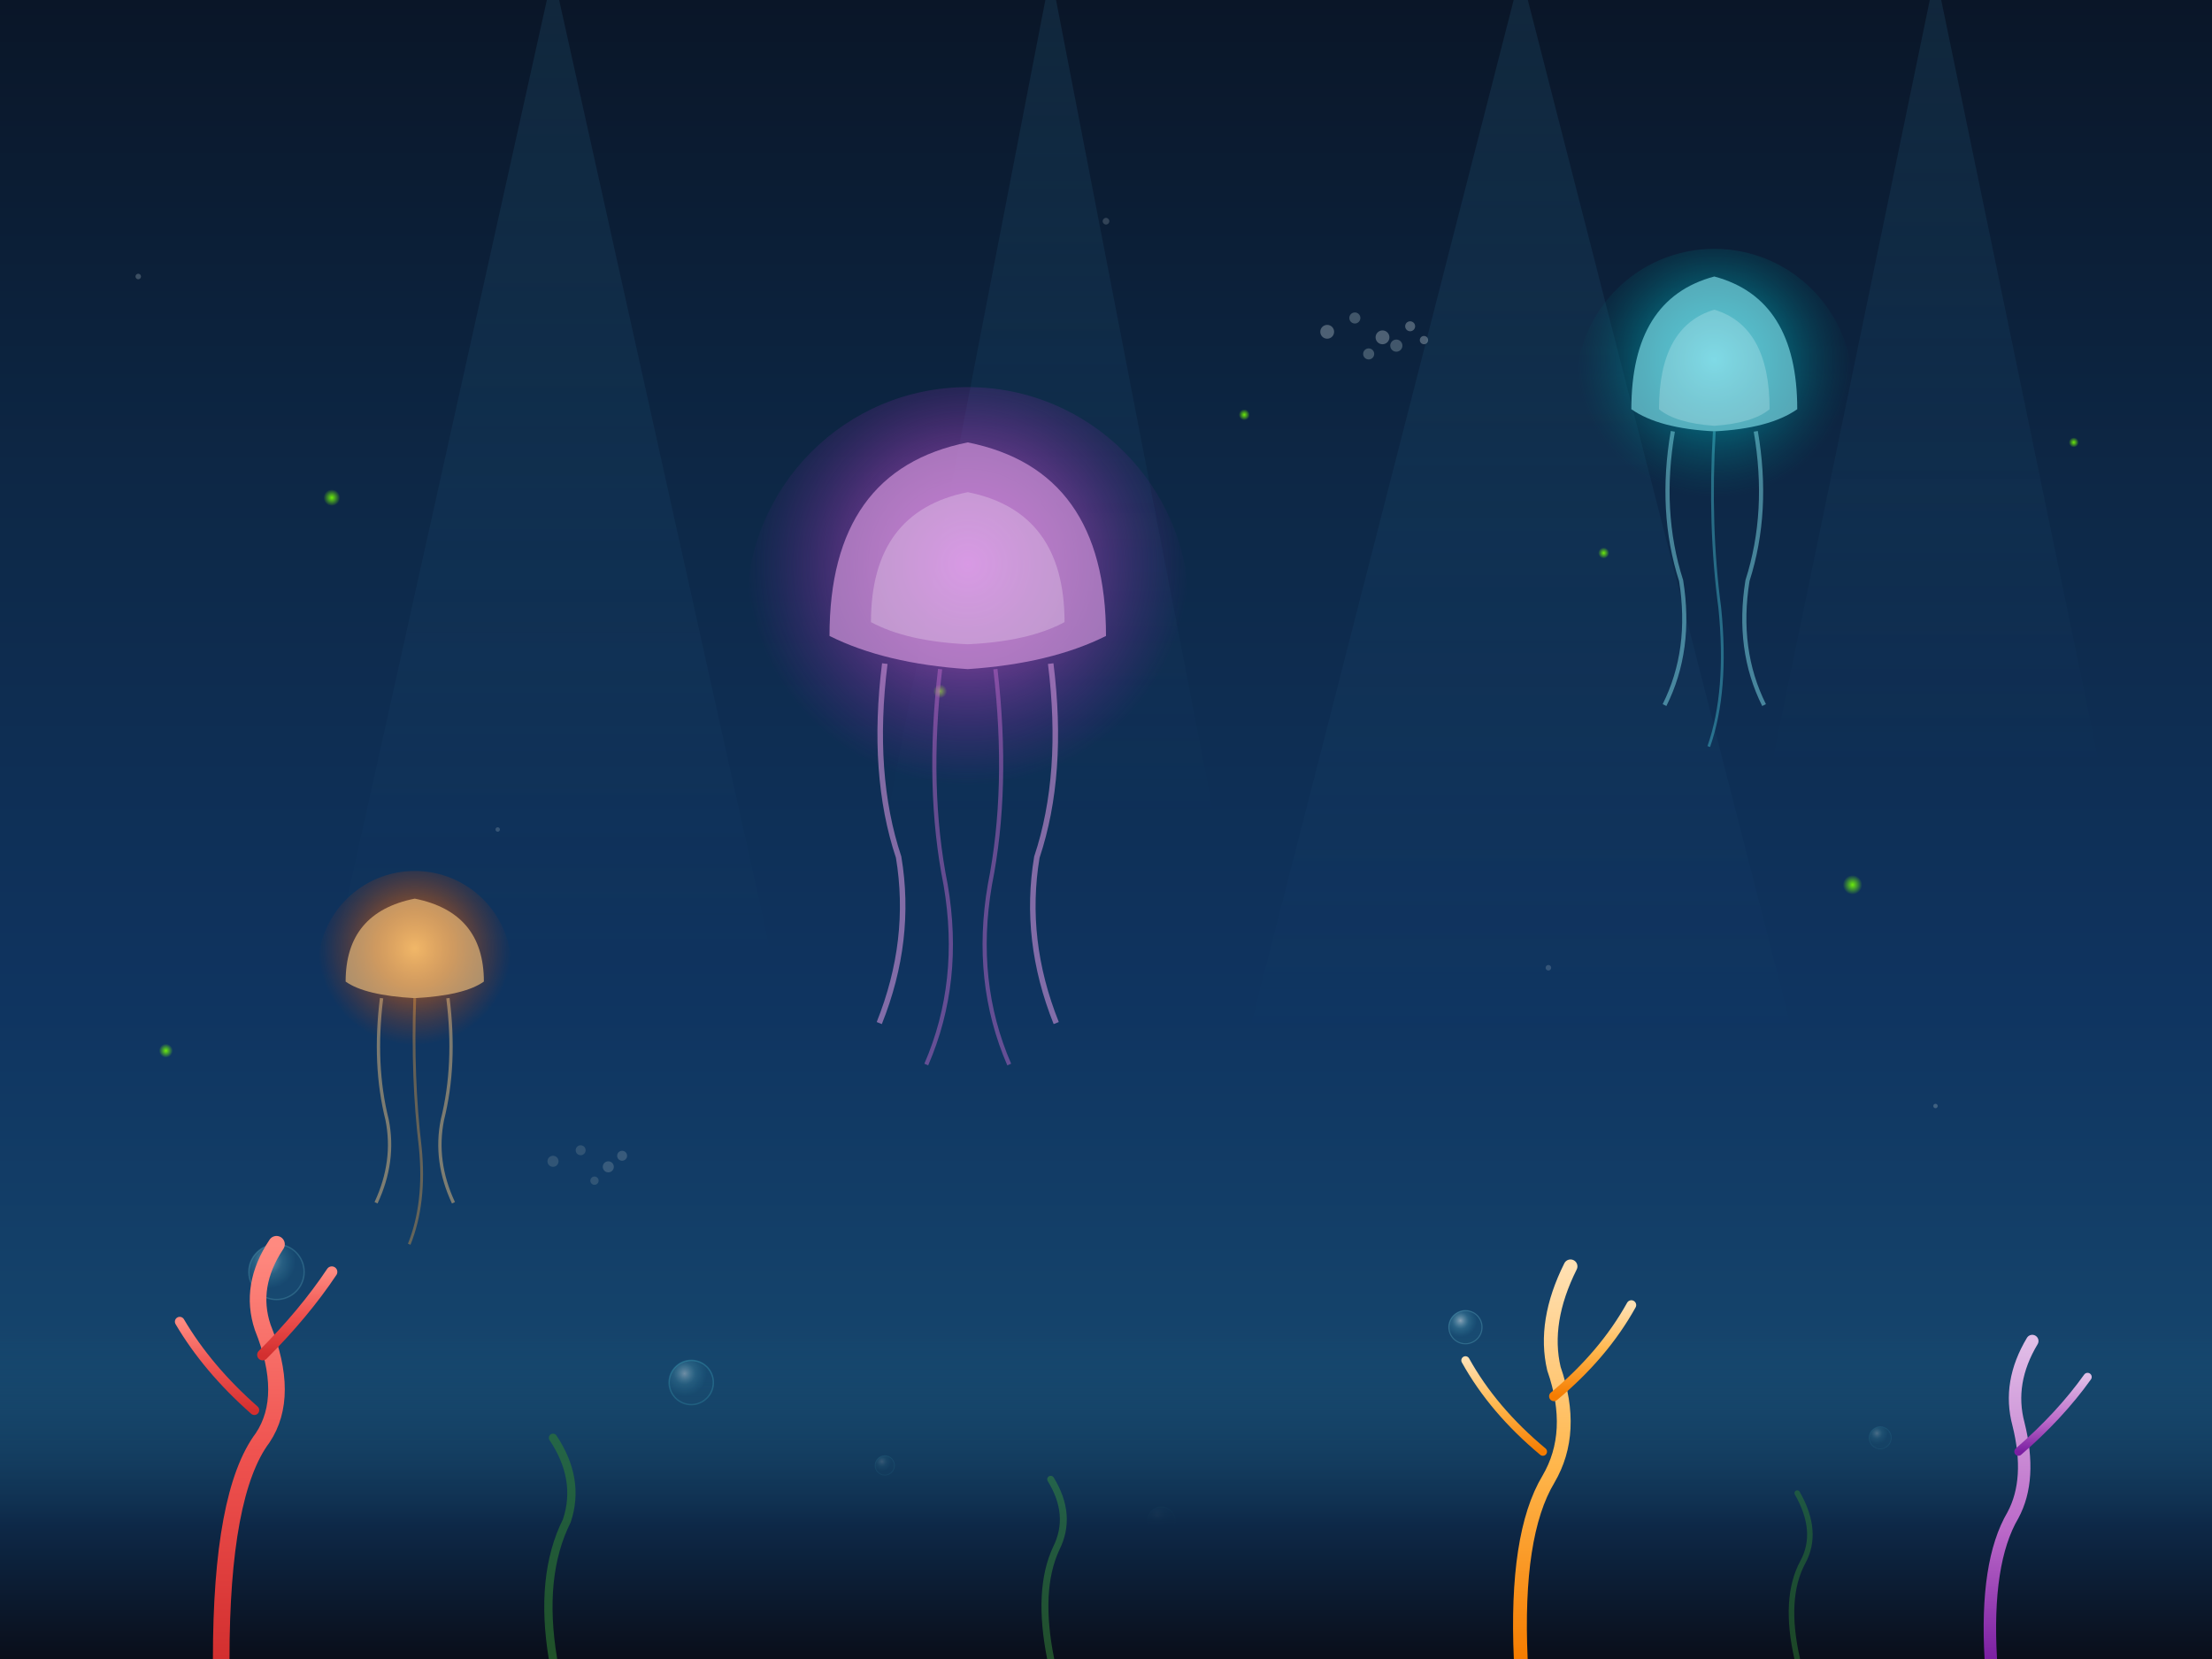
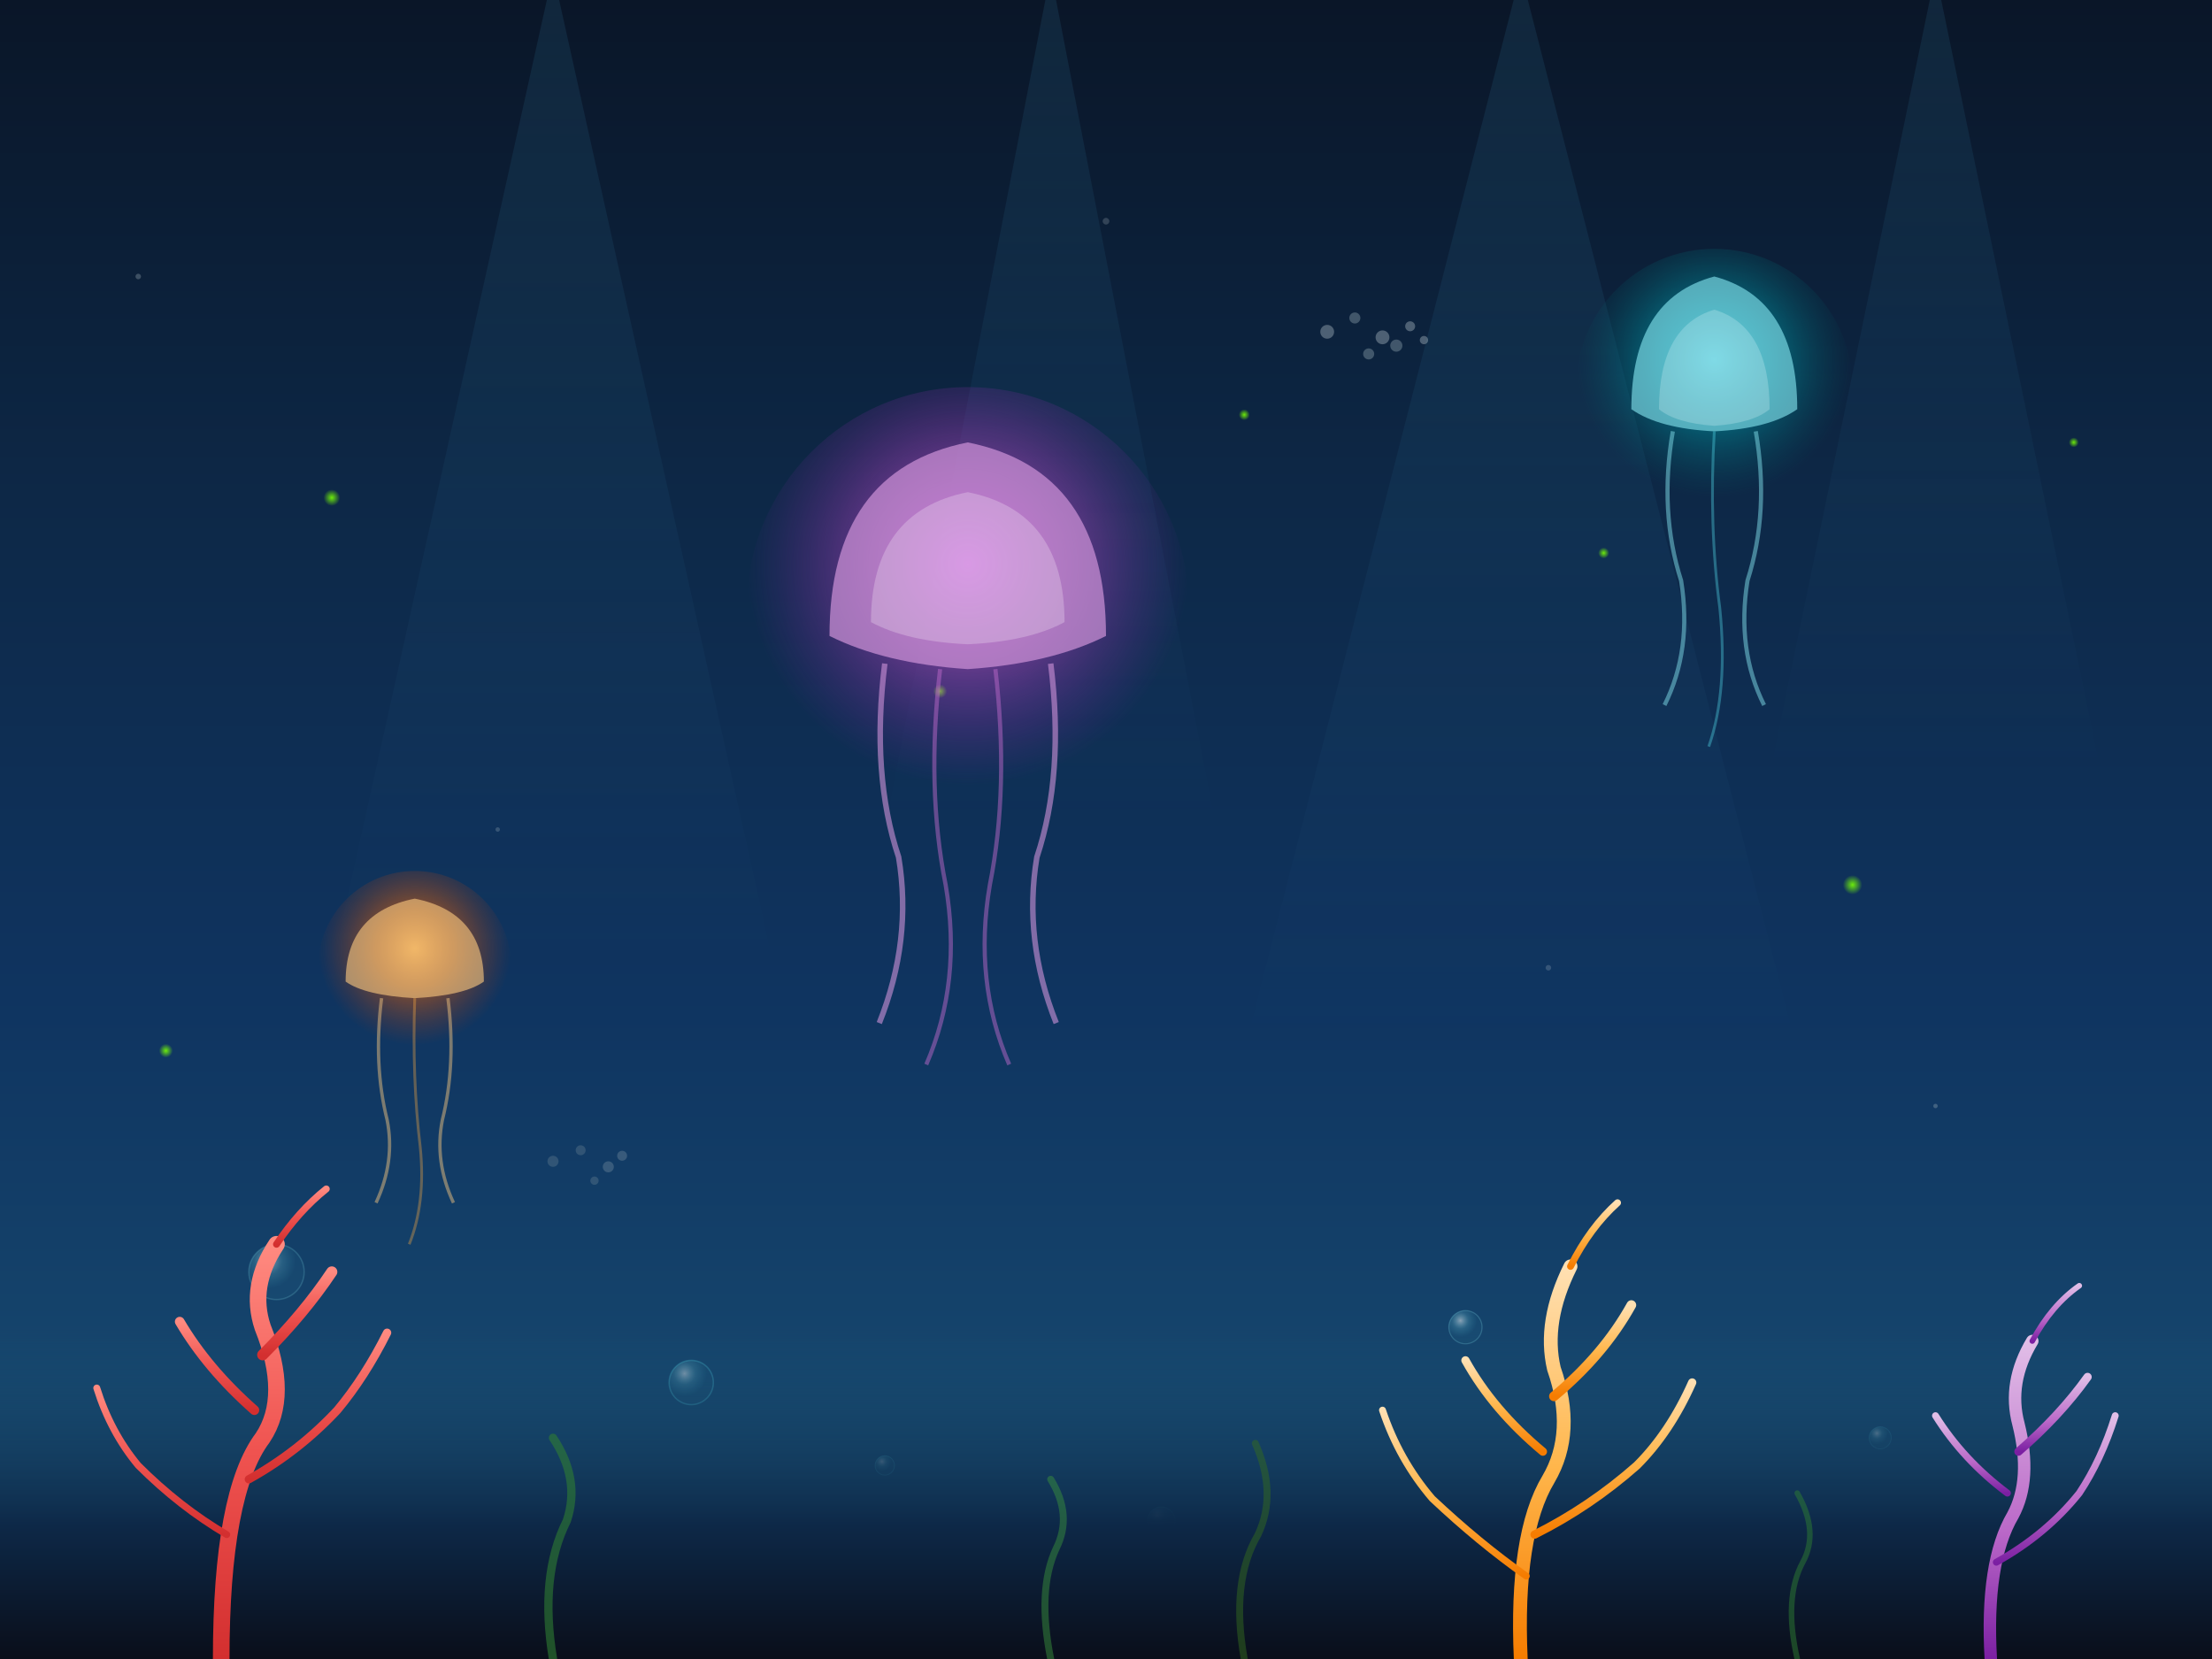
<svg xmlns="http://www.w3.org/2000/svg" viewBox="0 0 800 600" width="800" height="600">
  <defs>
    <linearGradient id="ocean_bg" x1="0" y1="0" x2="0" y2="1">
      <stop offset="0%" stop-color="#0a1628" />
      <stop offset="30%" stop-color="#0d2847" />
      <stop offset="60%" stop-color="#0f3460" />
      <stop offset="100%" stop-color="#1a5276" />
    </linearGradient>
    <linearGradient id="ray" x1="0.5" y1="0" x2="0.5" y2="1">
      <stop offset="0%" stop-color="#4fc3f7" stop-opacity="0.25" />
      <stop offset="100%" stop-color="#4fc3f7" stop-opacity="0.0" />
    </linearGradient>
    <radialGradient id="jelly_glow1" cx="0.5" cy="0.4" r="0.5">
      <stop offset="0%" stop-color="#e040fb" stop-opacity="0.9" />
      <stop offset="40%" stop-color="#ab47bc" stop-opacity="0.6" />
      <stop offset="100%" stop-color="#7b1fa2" stop-opacity="0.0" />
    </radialGradient>
    <radialGradient id="jelly_glow2" cx="0.5" cy="0.4" r="0.5">
      <stop offset="0%" stop-color="#26c6da" stop-opacity="0.9" />
      <stop offset="40%" stop-color="#0097a7" stop-opacity="0.6" />
      <stop offset="100%" stop-color="#006064" stop-opacity="0.0" />
    </radialGradient>
    <radialGradient id="jelly_glow3" cx="0.5" cy="0.4" r="0.5">
      <stop offset="0%" stop-color="#ffab40" stop-opacity="0.85" />
      <stop offset="40%" stop-color="#ff6d00" stop-opacity="0.5" />
      <stop offset="100%" stop-color="#bf360c" stop-opacity="0.0" />
    </radialGradient>
    <radialGradient id="bubble" cx="0.35" cy="0.3" r="0.5">
      <stop offset="0%" stop-color="#ffffff" stop-opacity="0.5" />
      <stop offset="50%" stop-color="#80deea" stop-opacity="0.2" />
      <stop offset="100%" stop-color="#4dd0e1" stop-opacity="0.05" />
    </radialGradient>
    <radialGradient id="plankton" cx="0.5" cy="0.5" r="0.5">
      <stop offset="0%" stop-color="#76ff03" stop-opacity="0.9" />
      <stop offset="100%" stop-color="#76ff03" stop-opacity="0.0" />
    </radialGradient>
    <linearGradient id="coral1" x1="0" y1="1" x2="0" y2="0">
      <stop offset="0%" stop-color="#d32f2f" />
      <stop offset="50%" stop-color="#ef5350" />
      <stop offset="100%" stop-color="#ff8a80" />
    </linearGradient>
    <linearGradient id="coral2" x1="0" y1="1" x2="0" y2="0">
      <stop offset="0%" stop-color="#f57c00" />
      <stop offset="50%" stop-color="#ffb74d" />
      <stop offset="100%" stop-color="#ffe0b2" />
    </linearGradient>
    <linearGradient id="coral3" x1="0" y1="1" x2="0" y2="0">
      <stop offset="0%" stop-color="#7b1fa2" />
      <stop offset="40%" stop-color="#ba68c8" />
      <stop offset="100%" stop-color="#e1bee7" />
    </linearGradient>
    <linearGradient id="seafloor" x1="0" y1="0" x2="0" y2="1">
      <stop offset="0%" stop-color="#1a5276" stop-opacity="0" />
      <stop offset="60%" stop-color="#0d2847" />
      <stop offset="100%" stop-color="#0a0e1a" />
    </linearGradient>
  </defs>
  <rect width="800" height="600" fill="url(#ocean_bg)" data-shader-id="6" />
  <g opacity="0.4">
    <polygon points="200,-10 280,350 120,350" fill="url(#ray)" data-shader-id="5">
      <animate attributeName="opacity" values="0.3;0.6;0.3" dur="4s" repeatCount="indefinite" />
    </polygon>
    <polygon points="380,-10 440,300 320,300" fill="url(#ray)" data-shader-id="5">
      <animate attributeName="opacity" values="0.5;0.2;0.5" dur="5s" repeatCount="indefinite" />
    </polygon>
    <polygon points="550,-10 650,380 450,380" fill="url(#ray)" data-shader-id="5">
      <animate attributeName="opacity" values="0.2;0.5;0.2" dur="6s" repeatCount="indefinite" />
    </polygon>
    <polygon points="700,-10 760,280 640,280" fill="url(#ray)" data-shader-id="5">
      <animate attributeName="opacity" values="0.4;0.15;0.4" dur="3.5s" repeatCount="indefinite" />
    </polygon>
  </g>
  <circle cx="120" cy="180" r="3" fill="url(#plankton)" data-shader-id="4">
    <animate attributeName="opacity" values="0;1;0" dur="3s" repeatCount="indefinite" />
    <animate attributeName="cy" values="180;160;180" dur="4s" repeatCount="indefinite" />
  </circle>
  <circle cx="340" cy="250" r="2.5" fill="url(#plankton)" data-shader-id="4">
    <animate attributeName="opacity" values="0.5;0;0.5" dur="2.5s" repeatCount="indefinite" />
    <animate attributeName="cy" values="250;235;250" dur="3.5s" repeatCount="indefinite" />
  </circle>
  <circle cx="580" cy="200" r="2" fill="url(#plankton)" data-shader-id="4">
    <animate attributeName="opacity" values="0;0.8;0" dur="4s" repeatCount="indefinite" />
    <animate attributeName="cy" values="200;185;200" dur="5s" repeatCount="indefinite" />
  </circle>
  <circle cx="670" cy="320" r="3.5" fill="url(#plankton)" data-shader-id="4">
    <animate attributeName="opacity" values="0.7;0;0.7" dur="3.2s" repeatCount="indefinite" />
    <animate attributeName="cy" values="320;300;320" dur="4.2s" repeatCount="indefinite" />
  </circle>
  <circle cx="450" cy="150" r="2" fill="url(#plankton)" data-shader-id="4">
    <animate attributeName="opacity" values="0;1;0.2;1;0" dur="5s" repeatCount="indefinite" />
    <animate attributeName="cy" values="150;130;150" dur="6s" repeatCount="indefinite" />
  </circle>
  <circle cx="60" cy="380" r="2.5" fill="url(#plankton)" data-shader-id="4">
    <animate attributeName="opacity" values="0.3;0.9;0.3" dur="2.8s" repeatCount="indefinite" />
  </circle>
  <circle cx="750" cy="160" r="1.8" fill="url(#plankton)" data-shader-id="4">
    <animate attributeName="opacity" values="0;0.7;0" dur="3.6s" repeatCount="indefinite" />
  </circle>
  <g>
    <animateTransform attributeName="transform" type="translate" values="0,0;10,-20;-5,5;0,0" dur="8s" repeatCount="indefinite" />
    <circle cx="350" cy="220" r="80" fill="url(#jelly_glow1)" data-shader-id="1">
      <animate attributeName="r" values="80;90;80" dur="3s" repeatCount="indefinite" />
    </circle>
    <path d="M300,230 Q300,170 350,160 Q400,170 400,230 Q380,240 350,242 Q320,240 300,230Z" fill="#ce93d8" opacity="0.7" data-shader-id="2">
      <animate attributeName="opacity" values="0.7;0.5;0.7" dur="3s" repeatCount="indefinite" />
      <animate attributeName="d" values="M300,230 Q300,170 350,160 Q400,170 400,230 Q380,240 350,242 Q320,240 300,230Z;                 M305,228 Q305,175 350,165 Q395,175 395,228 Q378,240 350,243 Q322,240 305,228Z;                 M300,230 Q300,170 350,160 Q400,170 400,230 Q380,240 350,242 Q320,240 300,230Z" dur="3s" repeatCount="indefinite" />
    </path>
    <path d="M315,225 Q315,185 350,178 Q385,185 385,225 Q372,232 350,233 Q328,232 315,225Z" fill="#f3e5f5" opacity="0.3" data-shader-id="2">
      <animate attributeName="opacity" values="0.3;0.15;0.3" dur="3s" repeatCount="indefinite" />
    </path>
    <path d="M320,240 Q315,280 325,310 Q330,340 318,370" stroke="#ce93d8" stroke-width="2" fill="none" opacity="0.6" data-shader-id="7">
      <animate attributeName="d" values="M320,240 Q315,280 325,310 Q330,340 318,370;                 M320,240 Q310,275 330,305 Q340,335 322,365;                 M320,240 Q315,280 325,310 Q330,340 318,370" dur="4s" repeatCount="indefinite" />
      <animate attributeName="opacity" values="0.6;0.3;0.6" dur="3s" repeatCount="indefinite" />
    </path>
    <path d="M340,242 Q335,285 342,320 Q348,355 335,385" stroke="#ba68c8" stroke-width="1.5" fill="none" opacity="0.5" data-shader-id="7">
      <animate attributeName="d" values="M340,242 Q335,285 342,320 Q348,355 335,385;                 M340,242 Q330,280 345,315 Q355,350 340,380;                 M340,242 Q335,285 342,320 Q348,355 335,385" dur="4.5s" repeatCount="indefinite" />
    </path>
    <path d="M360,242 Q365,285 358,320 Q352,355 365,385" stroke="#ba68c8" stroke-width="1.5" fill="none" opacity="0.5" data-shader-id="7">
      <animate attributeName="d" values="M360,242 Q365,285 358,320 Q352,355 365,385;                 M360,242 Q370,280 355,315 Q345,350 360,380;                 M360,242 Q365,285 358,320 Q352,355 365,385" dur="4.2s" repeatCount="indefinite" />
    </path>
    <path d="M380,240 Q385,280 375,310 Q370,340 382,370" stroke="#ce93d8" stroke-width="2" fill="none" opacity="0.6" data-shader-id="7">
      <animate attributeName="d" values="M380,240 Q385,280 375,310 Q370,340 382,370;                 M380,240 Q390,275 370,305 Q360,335 378,365;                 M380,240 Q385,280 375,310 Q370,340 382,370" dur="3.8s" repeatCount="indefinite" />
      <animate attributeName="opacity" values="0.6;0.3;0.6" dur="3s" repeatCount="indefinite" />
    </path>
  </g>
  <g>
    <animateTransform attributeName="transform" type="translate" values="0,0;-8,-15;4,8;0,0" dur="10s" repeatCount="indefinite" />
    <circle cx="620" cy="140" r="50" fill="url(#jelly_glow2)" data-shader-id="1">
      <animate attributeName="r" values="50;58;50" dur="4s" repeatCount="indefinite" />
    </circle>
    <path d="M590,148 Q590,108 620,100 Q650,108 650,148 Q640,155 620,156 Q600,155 590,148Z" fill="#80deea" opacity="0.65" data-shader-id="2">
      <animate attributeName="d" values="M590,148 Q590,108 620,100 Q650,108 650,148 Q640,155 620,156 Q600,155 590,148Z;                 M593,146 Q593,112 620,104 Q647,112 647,146 Q638,154 620,155 Q602,154 593,146Z;                 M590,148 Q590,108 620,100 Q650,108 650,148 Q640,155 620,156 Q600,155 590,148Z" dur="4s" repeatCount="indefinite" />
    </path>
    <path d="M600,148 Q600,118 620,112 Q640,118 640,148 Q634,153 620,154 Q606,153 600,148Z" fill="#e0f7fa" opacity="0.25" data-shader-id="2" />
    <path d="M605,156 Q600,185 608,210 Q612,235 602,255" stroke="#80deea" stroke-width="1.5" fill="none" opacity="0.5" data-shader-id="7">
      <animate attributeName="d" values="M605,156 Q600,185 608,210 Q612,235 602,255;                 M605,156 Q596,182 612,207 Q618,232 606,252;                 M605,156 Q600,185 608,210 Q612,235 602,255" dur="5s" repeatCount="indefinite" />
    </path>
    <path d="M620,156 Q618,190 622,220 Q625,250 618,270" stroke="#4dd0e1" stroke-width="1" fill="none" opacity="0.4" data-shader-id="7">
      <animate attributeName="d" values="M620,156 Q618,190 622,220 Q625,250 618,270;                 M620,156 Q615,188 625,218 Q630,248 622,268;                 M620,156 Q618,190 622,220 Q625,250 618,270" dur="4.7s" repeatCount="indefinite" />
    </path>
    <path d="M635,156 Q640,185 632,210 Q628,235 638,255" stroke="#80deea" stroke-width="1.5" fill="none" opacity="0.5" data-shader-id="7">
      <animate attributeName="d" values="M635,156 Q640,185 632,210 Q628,235 638,255;                 M635,156 Q644,182 628,207 Q622,232 634,252;                 M635,156 Q640,185 632,210 Q628,235 638,255" dur="5.3s" repeatCount="indefinite" />
    </path>
  </g>
  <g>
    <animateTransform attributeName="transform" type="translate" values="0,0;6,-10;-3,5;0,0" dur="7s" repeatCount="indefinite" />
    <circle cx="150" cy="350" r="35" fill="url(#jelly_glow3)" data-shader-id="1">
      <animate attributeName="r" values="35;40;35" dur="2.5s" repeatCount="indefinite" />
    </circle>
    <path d="M125,355 Q125,330 150,325 Q175,330 175,355 Q168,360 150,361 Q132,360 125,355Z" fill="#ffcc80" opacity="0.6" data-shader-id="2">
      <animate attributeName="d" values="M125,355 Q125,330 150,325 Q175,330 175,355 Q168,360 150,361 Q132,360 125,355Z;                 M128,353 Q128,333 150,328 Q172,333 172,353 Q166,359 150,360 Q134,359 128,353Z;                 M125,355 Q125,330 150,325 Q175,330 175,355 Q168,360 150,361 Q132,360 125,355Z" dur="2.5s" repeatCount="indefinite" />
    </path>
    <path d="M138,361 Q135,385 140,405 Q143,420 136,435" stroke="#ffcc80" stroke-width="1.2" fill="none" opacity="0.45" data-shader-id="7">
      <animate attributeName="d" values="M138,361 Q135,385 140,405 Q143,420 136,435;                 M138,361 Q132,383 142,403 Q148,418 139,433;                 M138,361 Q135,385 140,405 Q143,420 136,435" dur="3.5s" repeatCount="indefinite" />
    </path>
    <path d="M150,361 Q149,390 152,415 Q154,435 148,450" stroke="#ffab40" stroke-width="1" fill="none" opacity="0.35" data-shader-id="7">
      <animate attributeName="d" values="M150,361 Q149,390 152,415 Q154,435 148,450;                 M150,361 Q146,388 154,413 Q158,433 150,448;                 M150,361 Q149,390 152,415 Q154,435 148,450" dur="3.2s" repeatCount="indefinite" />
    </path>
    <path d="M162,361 Q165,385 160,405 Q157,420 164,435" stroke="#ffcc80" stroke-width="1.2" fill="none" opacity="0.45" data-shader-id="7">
      <animate attributeName="d" values="M162,361 Q165,385 160,405 Q157,420 164,435;                 M162,361 Q168,383 158,403 Q152,418 161,433;                 M162,361 Q165,385 160,405 Q157,420 164,435" dur="3.8s" repeatCount="indefinite" />
    </path>
  </g>
  <circle cx="250" cy="500" r="8" fill="url(#bubble)" stroke="#4dd0e1" stroke-width="0.5" stroke-opacity="0.3" data-shader-id="3">
    <animate attributeName="cy" values="500;-20" dur="12s" repeatCount="indefinite" />
    <animate attributeName="r" values="8;12;8" dur="3s" repeatCount="indefinite" />
    <animate attributeName="opacity" values="0.8;0.4;0.8" dur="4s" repeatCount="indefinite" />
  </circle>
  <circle cx="420" cy="550" r="5" fill="url(#bubble)" stroke="#4dd0e1" stroke-width="0.3" stroke-opacity="0.3" data-shader-id="3">
    <animate attributeName="cy" values="550;-20" dur="15s" repeatCount="indefinite" />
    <animate attributeName="r" values="5;7;5" dur="2.5s" repeatCount="indefinite" />
  </circle>
  <circle cx="530" cy="480" r="6" fill="url(#bubble)" stroke="#80deea" stroke-width="0.4" stroke-opacity="0.25" data-shader-id="3">
    <animate attributeName="cy" values="480;-30" dur="10s" repeatCount="indefinite" />
    <animate attributeName="opacity" values="0.6;0.3;0.6" dur="3s" repeatCount="indefinite" />
  </circle>
  <circle cx="680" cy="520" r="4" fill="url(#bubble)" stroke="#4dd0e1" stroke-width="0.3" stroke-opacity="0.2" data-shader-id="3">
    <animate attributeName="cy" values="520;-10" dur="14s" repeatCount="indefinite" />
  </circle>
  <circle cx="100" cy="460" r="10" fill="url(#bubble)" stroke="#80deea" stroke-width="0.5" stroke-opacity="0.2" data-shader-id="3">
    <animate attributeName="cy" values="460;-30" dur="18s" repeatCount="indefinite" />
    <animate attributeName="r" values="10;14;10" dur="4s" repeatCount="indefinite" />
  </circle>
  <circle cx="320" cy="530" r="3.5" fill="url(#bubble)" stroke="#4dd0e1" stroke-width="0.3" stroke-opacity="0.3" data-shader-id="3">
    <animate attributeName="cy" values="530;-10" dur="11s" repeatCount="indefinite" />
  </circle>
  <rect x="0" y="480" width="800" height="120" fill="url(#seafloor)" />
  <g>
    <path d="M80,600 Q80,540 95,520 Q105,505 95,480 Q90,465 100,450" stroke="url(#coral1)" stroke-width="6" fill="none" stroke-linecap="round">
-       <animate attributeName="d" values="M80,600 Q80,540 95,520 Q105,505 95,480 Q90,465 100,450;                 M80,600 Q82,542 97,522 Q108,507 97,482 Q92,467 103,452;                 M80,600 Q80,540 95,520 Q105,505 95,480 Q90,465 100,450" dur="5s" repeatCount="indefinite" />
+       <animate attributeName="d" values="M80,600 Q80,540 95,520 Q105,505 95,480 Q90,465 100,450;                 M80,600 Q86,542 102,524 Q114,508 100,484 Q93,468 108,454;                 M80,600 Q74,538 88,516 Q96,502 90,476 Q87,462 92,446;                 M80,600 Q80,540 95,520 Q105,505 95,480 Q90,465 100,450" dur="5s" repeatCount="indefinite" />
    </path>
    <path d="M95,490 Q110,475 120,460" stroke="url(#coral1)" stroke-width="4" fill="none" stroke-linecap="round">
-       <animate attributeName="d" values="M95,490 Q110,475 120,460;M97,492 Q113,477 123,462;M95,490 Q110,475 120,460" dur="5s" repeatCount="indefinite" />
+       <animate attributeName="d" values="M95,490 Q110,475 120,460;M100,492 Q118,478 130,464;M90,488 Q102,472 110,456;M95,490 Q110,475 120,460" dur="5s" repeatCount="indefinite" />
    </path>
    <path d="M92,510 Q75,495 65,478" stroke="url(#coral1)" stroke-width="3.5" fill="none" stroke-linecap="round">
-       <animate attributeName="d" values="M92,510 Q75,495 65,478;M94,512 Q77,497 67,480;M92,510 Q75,495 65,478" dur="5s" repeatCount="indefinite" />
+       <animate attributeName="d" values="M92,510 Q75,495 65,478;M96,512 Q82,498 74,482;M88,508 Q68,492 56,474;M92,510 Q75,495 65,478" dur="5s" repeatCount="indefinite" />
+     </path>
+     <path d="M90,535 Q108,525 122,510 Q132,498 140,482" stroke="url(#coral1)" stroke-width="3" fill="none" stroke-linecap="round">
+       <animate attributeName="d" values="M90,535 Q108,525 122,510 Q132,498 140,482;                 M94,537 Q114,528 130,514 Q140,502 150,488;                 M86,533 Q102,522 114,506 Q124,494 130,476;                 M90,535 Q108,525 122,510 Q132,498 140,482" dur="5.3s" repeatCount="indefinite" />
+     </path>
+     <path d="M82,555 Q65,545 50,530 Q40,518 35,502" stroke="url(#coral1)" stroke-width="2.5" fill="none" stroke-linecap="round">
+       <animate attributeName="d" values="M82,555 Q65,545 50,530 Q40,518 35,502;                 M85,557 Q72,548 60,535 Q50,524 48,508;                 M79,553 Q58,542 40,525 Q30,512 22,496;                 M82,555 Q65,545 50,530 Q40,518 35,502" dur="4.7s" repeatCount="indefinite" />
+     </path>
+     <path d="M100,450 Q108,438 118,430" stroke="url(#coral1)" stroke-width="2.5" fill="none" stroke-linecap="round">
+       <animate attributeName="d" values="M100,450 Q108,438 118,430;M108,454 Q118,442 130,436;M92,446 Q98,434 106,424;M100,450 Q108,438 118,430" dur="5s" repeatCount="indefinite" />
    </path>
  </g>
  <g>
    <path d="M550,600 Q548,555 560,535 Q570,518 562,495 Q558,478 568,458" stroke="url(#coral2)" stroke-width="5" fill="none" stroke-linecap="round">
-       <animate attributeName="d" values="M550,600 Q548,555 560,535 Q570,518 562,495 Q558,478 568,458;                 M550,600 Q550,557 563,537 Q574,520 565,497 Q561,480 572,460;                 M550,600 Q548,555 560,535 Q570,518 562,495 Q558,478 568,458" dur="6s" repeatCount="indefinite" />
+       <animate attributeName="d" values="M550,600 Q548,555 560,535 Q570,518 562,495 Q558,478 568,458;                 M550,600 Q554,558 568,540 Q580,524 570,500 Q564,484 578,464;                 M550,600 Q542,552 552,530 Q560,512 554,490 Q552,472 558,452;                 M550,600 Q548,555 560,535 Q570,518 562,495 Q558,478 568,458" dur="6s" repeatCount="indefinite" />
    </path>
    <path d="M562,505 Q580,490 590,472" stroke="url(#coral2)" stroke-width="3.5" fill="none" stroke-linecap="round">
-       <animate attributeName="d" values="M562,505 Q580,490 590,472;M565,507 Q583,492 593,474;M562,505 Q580,490 590,472" dur="6s" repeatCount="indefinite" />
+       <animate attributeName="d" values="M562,505 Q580,490 590,472;M570,509 Q590,496 602,480;M554,501 Q570,484 578,464;M562,505 Q580,490 590,472" dur="6s" repeatCount="indefinite" />
    </path>
    <path d="M558,525 Q540,510 530,492" stroke="url(#coral2)" stroke-width="3" fill="none" stroke-linecap="round">
-       <animate attributeName="d" values="M558,525 Q540,510 530,492;M560,527 Q542,512 532,494;M558,525 Q540,510 530,492" dur="6s" repeatCount="indefinite" />
+       <animate attributeName="d" values="M558,525 Q540,510 530,492;M562,528 Q548,514 540,498;M554,522 Q532,506 520,486;M558,525 Q540,510 530,492" dur="6s" repeatCount="indefinite" />
+     </path>
+     <path d="M555,555 Q575,545 592,530 Q604,518 612,500" stroke="url(#coral2)" stroke-width="3" fill="none" stroke-linecap="round">
+       <animate attributeName="d" values="M555,555 Q575,545 592,530 Q604,518 612,500;                 M559,558 Q582,550 602,536 Q616,524 626,508;                 M551,552 Q568,540 582,524 Q592,512 598,492;                 M555,555 Q575,545 592,530 Q604,518 612,500" dur="6.3s" repeatCount="indefinite" />
+     </path>
+     <path d="M552,570 Q535,558 518,542 Q506,528 500,510" stroke="url(#coral2)" stroke-width="2.5" fill="none" stroke-linecap="round">
+       <animate attributeName="d" values="M552,570 Q535,558 518,542 Q506,528 500,510;                 M555,573 Q542,562 528,548 Q518,536 514,518;                 M549,567 Q528,554 508,536 Q494,520 486,502;                 M552,570 Q535,558 518,542 Q506,528 500,510" dur="5.7s" repeatCount="indefinite" />
+     </path>
+     <path d="M568,458 Q575,444 585,435" stroke="url(#coral2)" stroke-width="2.5" fill="none" stroke-linecap="round">
+       <animate attributeName="d" values="M568,458 Q575,444 585,435;M578,464 Q588,452 600,444;M558,452 Q562,436 570,426;M568,458 Q575,444 585,435" dur="6s" repeatCount="indefinite" />
    </path>
  </g>
  <g>
    <path d="M720,600 Q718,565 728,548 Q735,535 730,515 Q726,500 735,485" stroke="url(#coral3)" stroke-width="4.5" fill="none" stroke-linecap="round">
-       <animate attributeName="d" values="M720,600 Q718,565 728,548 Q735,535 730,515 Q726,500 735,485;                 M720,600 Q720,567 731,550 Q738,537 733,517 Q729,502 738,487;                 M720,600 Q718,565 728,548 Q735,535 730,515 Q726,500 735,485" dur="5.5s" repeatCount="indefinite" />
+       <animate attributeName="d" values="M720,600 Q718,565 728,548 Q735,535 730,515 Q726,500 735,485;                 M720,600 Q724,568 736,552 Q744,540 738,520 Q732,506 744,490;                 M720,600 Q712,562 720,544 Q726,530 722,510 Q720,494 726,480;                 M720,600 Q718,565 728,548 Q735,535 730,515 Q726,500 735,485" dur="5.5s" repeatCount="indefinite" />
    </path>
    <path d="M730,525 Q745,512 755,498" stroke="url(#coral3)" stroke-width="3" fill="none" stroke-linecap="round">
-       <animate attributeName="d" values="M730,525 Q745,512 755,498;M732,527 Q748,514 758,500;M730,525 Q745,512 755,498" dur="5.5s" repeatCount="indefinite" />
+       <animate attributeName="d" values="M730,525 Q745,512 755,498;M738,529 Q756,518 768,506;M722,521 Q734,506 742,490;M730,525 Q745,512 755,498" dur="5.5s" repeatCount="indefinite" />
+     </path>
+     <path d="M726,540 Q710,528 700,512" stroke="url(#coral3)" stroke-width="2.5" fill="none" stroke-linecap="round">
+       <animate attributeName="d" values="M726,540 Q710,528 700,512;M730,543 Q718,532 710,518;M722,537 Q702,524 690,506;M726,540 Q710,528 700,512" dur="5.5s" repeatCount="indefinite" />
+     </path>
+     <path d="M722,565 Q740,555 752,540 Q760,528 765,512" stroke="url(#coral3)" stroke-width="2.5" fill="none" stroke-linecap="round">
+       <animate attributeName="d" values="M722,565 Q740,555 752,540 Q760,528 765,512;                 M726,568 Q748,560 762,546 Q772,536 780,520;                 M718,562 Q732,550 742,534 Q748,520 750,504;                 M722,565 Q740,555 752,540 Q760,528 765,512" dur="5.8s" repeatCount="indefinite" />
+     </path>
+     <path d="M735,485 Q742,472 752,465" stroke="url(#coral3)" stroke-width="2" fill="none" stroke-linecap="round">
+       <animate attributeName="d" values="M735,485 Q742,472 752,465;M744,490 Q754,478 766,472;M726,480 Q730,466 738,458;M735,485 Q742,472 752,465" dur="5.5s" repeatCount="indefinite" />
    </path>
  </g>
  <path d="M200,600 Q195,570 205,550 Q210,535 200,520" stroke="#2e7d32" stroke-width="3" fill="none" stroke-linecap="round" opacity="0.6">
-     <animate attributeName="d" values="M200,600 Q195,570 205,550 Q210,535 200,520;               M200,600 Q198,572 208,552 Q215,537 205,522;               M200,600 Q195,570 205,550 Q210,535 200,520" dur="4s" repeatCount="indefinite" />
+     <animate attributeName="d" values="M200,600 Q195,570 205,550 Q210,535 200,520;               M200,600 Q202,574 215,555 Q222,540 215,526;               M200,600 Q188,566 195,545 Q198,530 185,514;               M200,600 Q195,570 205,550 Q210,535 200,520" dur="4s" repeatCount="indefinite" />
  </path>
  <path d="M380,600 Q375,575 382,560 Q388,548 380,535" stroke="#388e3c" stroke-width="2.5" fill="none" stroke-linecap="round" opacity="0.5">
-     <animate attributeName="d" values="M380,600 Q375,575 382,560 Q388,548 380,535;               M380,600 Q378,577 385,562 Q392,550 384,537;               M380,600 Q375,575 382,560 Q388,548 380,535" dur="4.5s" repeatCount="indefinite" />
+     <animate attributeName="d" values="M380,600 Q375,575 382,560 Q388,548 380,535;               M380,600 Q382,578 392,564 Q400,553 395,540;               M380,600 Q368,572 372,556 Q376,543 365,530;               M380,600 Q375,575 382,560 Q388,548 380,535" dur="4.5s" repeatCount="indefinite" />
  </path>
  <path d="M650,600 Q645,578 652,565 Q658,554 650,540" stroke="#2e7d32" stroke-width="2" fill="none" stroke-linecap="round" opacity="0.5">
-     <animate attributeName="d" values="M650,600 Q645,578 652,565 Q658,554 650,540;               M650,600 Q648,580 655,567 Q662,556 654,542;               M650,600 Q645,578 652,565 Q658,554 650,540" dur="3.8s" repeatCount="indefinite" />
+     <animate attributeName="d" values="M650,600 Q645,578 652,565 Q658,554 650,540;               M650,600 Q652,582 662,570 Q670,560 665,546;               M650,600 Q638,574 642,560 Q646,548 635,534;               M650,600 Q645,578 652,565 Q658,554 650,540" dur="3.8s" repeatCount="indefinite" />
+   </path>
+   <path d="M450,600 Q445,572 455,555 Q462,540 454,522" stroke="#33691e" stroke-width="2.5" fill="none" stroke-linecap="round" opacity="0.5">
+     <animate attributeName="d" values="M450,600 Q445,572 455,555 Q462,540 454,522;               M450,600 Q452,576 465,560 Q474,546 468,528;               M450,600 Q438,568 445,550 Q450,534 440,516;               M450,600 Q445,572 455,555 Q462,540 454,522" dur="4.2s" repeatCount="indefinite" />
  </path>
  <g opacity="0.4">
    <animateTransform attributeName="transform" type="translate" values="0,0;40,5;80,0;40,-5;0,0" dur="12s" repeatCount="indefinite" />
    <circle cx="480" cy="120" r="2.5" fill="#b0bec5" />
    <circle cx="490" cy="115" r="2" fill="#90a4ae" />
    <circle cx="500" cy="122" r="2.5" fill="#b0bec5" />
    <circle cx="495" cy="128" r="2" fill="#90a4ae" />
    <circle cx="510" cy="118" r="1.8" fill="#b0bec5" />
    <circle cx="505" cy="125" r="2.2" fill="#90a4ae" />
    <circle cx="515" cy="123" r="1.5" fill="#b0bec5" />
  </g>
  <g opacity="0.3">
    <animateTransform attributeName="transform" type="translate" values="0,0;-30,8;-60,0;-30,-8;0,0" dur="15s" repeatCount="indefinite" />
    <circle cx="200" cy="420" r="2" fill="#78909c" />
    <circle cx="210" cy="416" r="1.8" fill="#78909c" />
    <circle cx="220" cy="422" r="2" fill="#90a4ae" />
    <circle cx="215" cy="427" r="1.5" fill="#78909c" />
    <circle cx="225" cy="418" r="1.8" fill="#90a4ae" />
  </g>
  <circle cx="50" cy="100" r="1" fill="#b0bec5" opacity="0.3">
    <animate attributeName="cy" values="100;120;100" dur="8s" repeatCount="indefinite" />
  </circle>
  <circle cx="180" cy="300" r="0.8" fill="#b0bec5" opacity="0.25">
    <animate attributeName="cy" values="300;315;300" dur="6s" repeatCount="indefinite" />
  </circle>
  <circle cx="400" cy="80" r="1.2" fill="#cfd8dc" opacity="0.2">
    <animate attributeName="cy" values="80;95;80" dur="7s" repeatCount="indefinite" />
  </circle>
  <circle cx="700" cy="400" r="0.8" fill="#b0bec5" opacity="0.3">
    <animate attributeName="cy" values="400;418;400" dur="9s" repeatCount="indefinite" />
  </circle>
  <circle cx="560" cy="350" r="1" fill="#cfd8dc" opacity="0.2">
    <animate attributeName="cy" values="350;365;350" dur="5.5s" repeatCount="indefinite" />
  </circle>
</svg>
